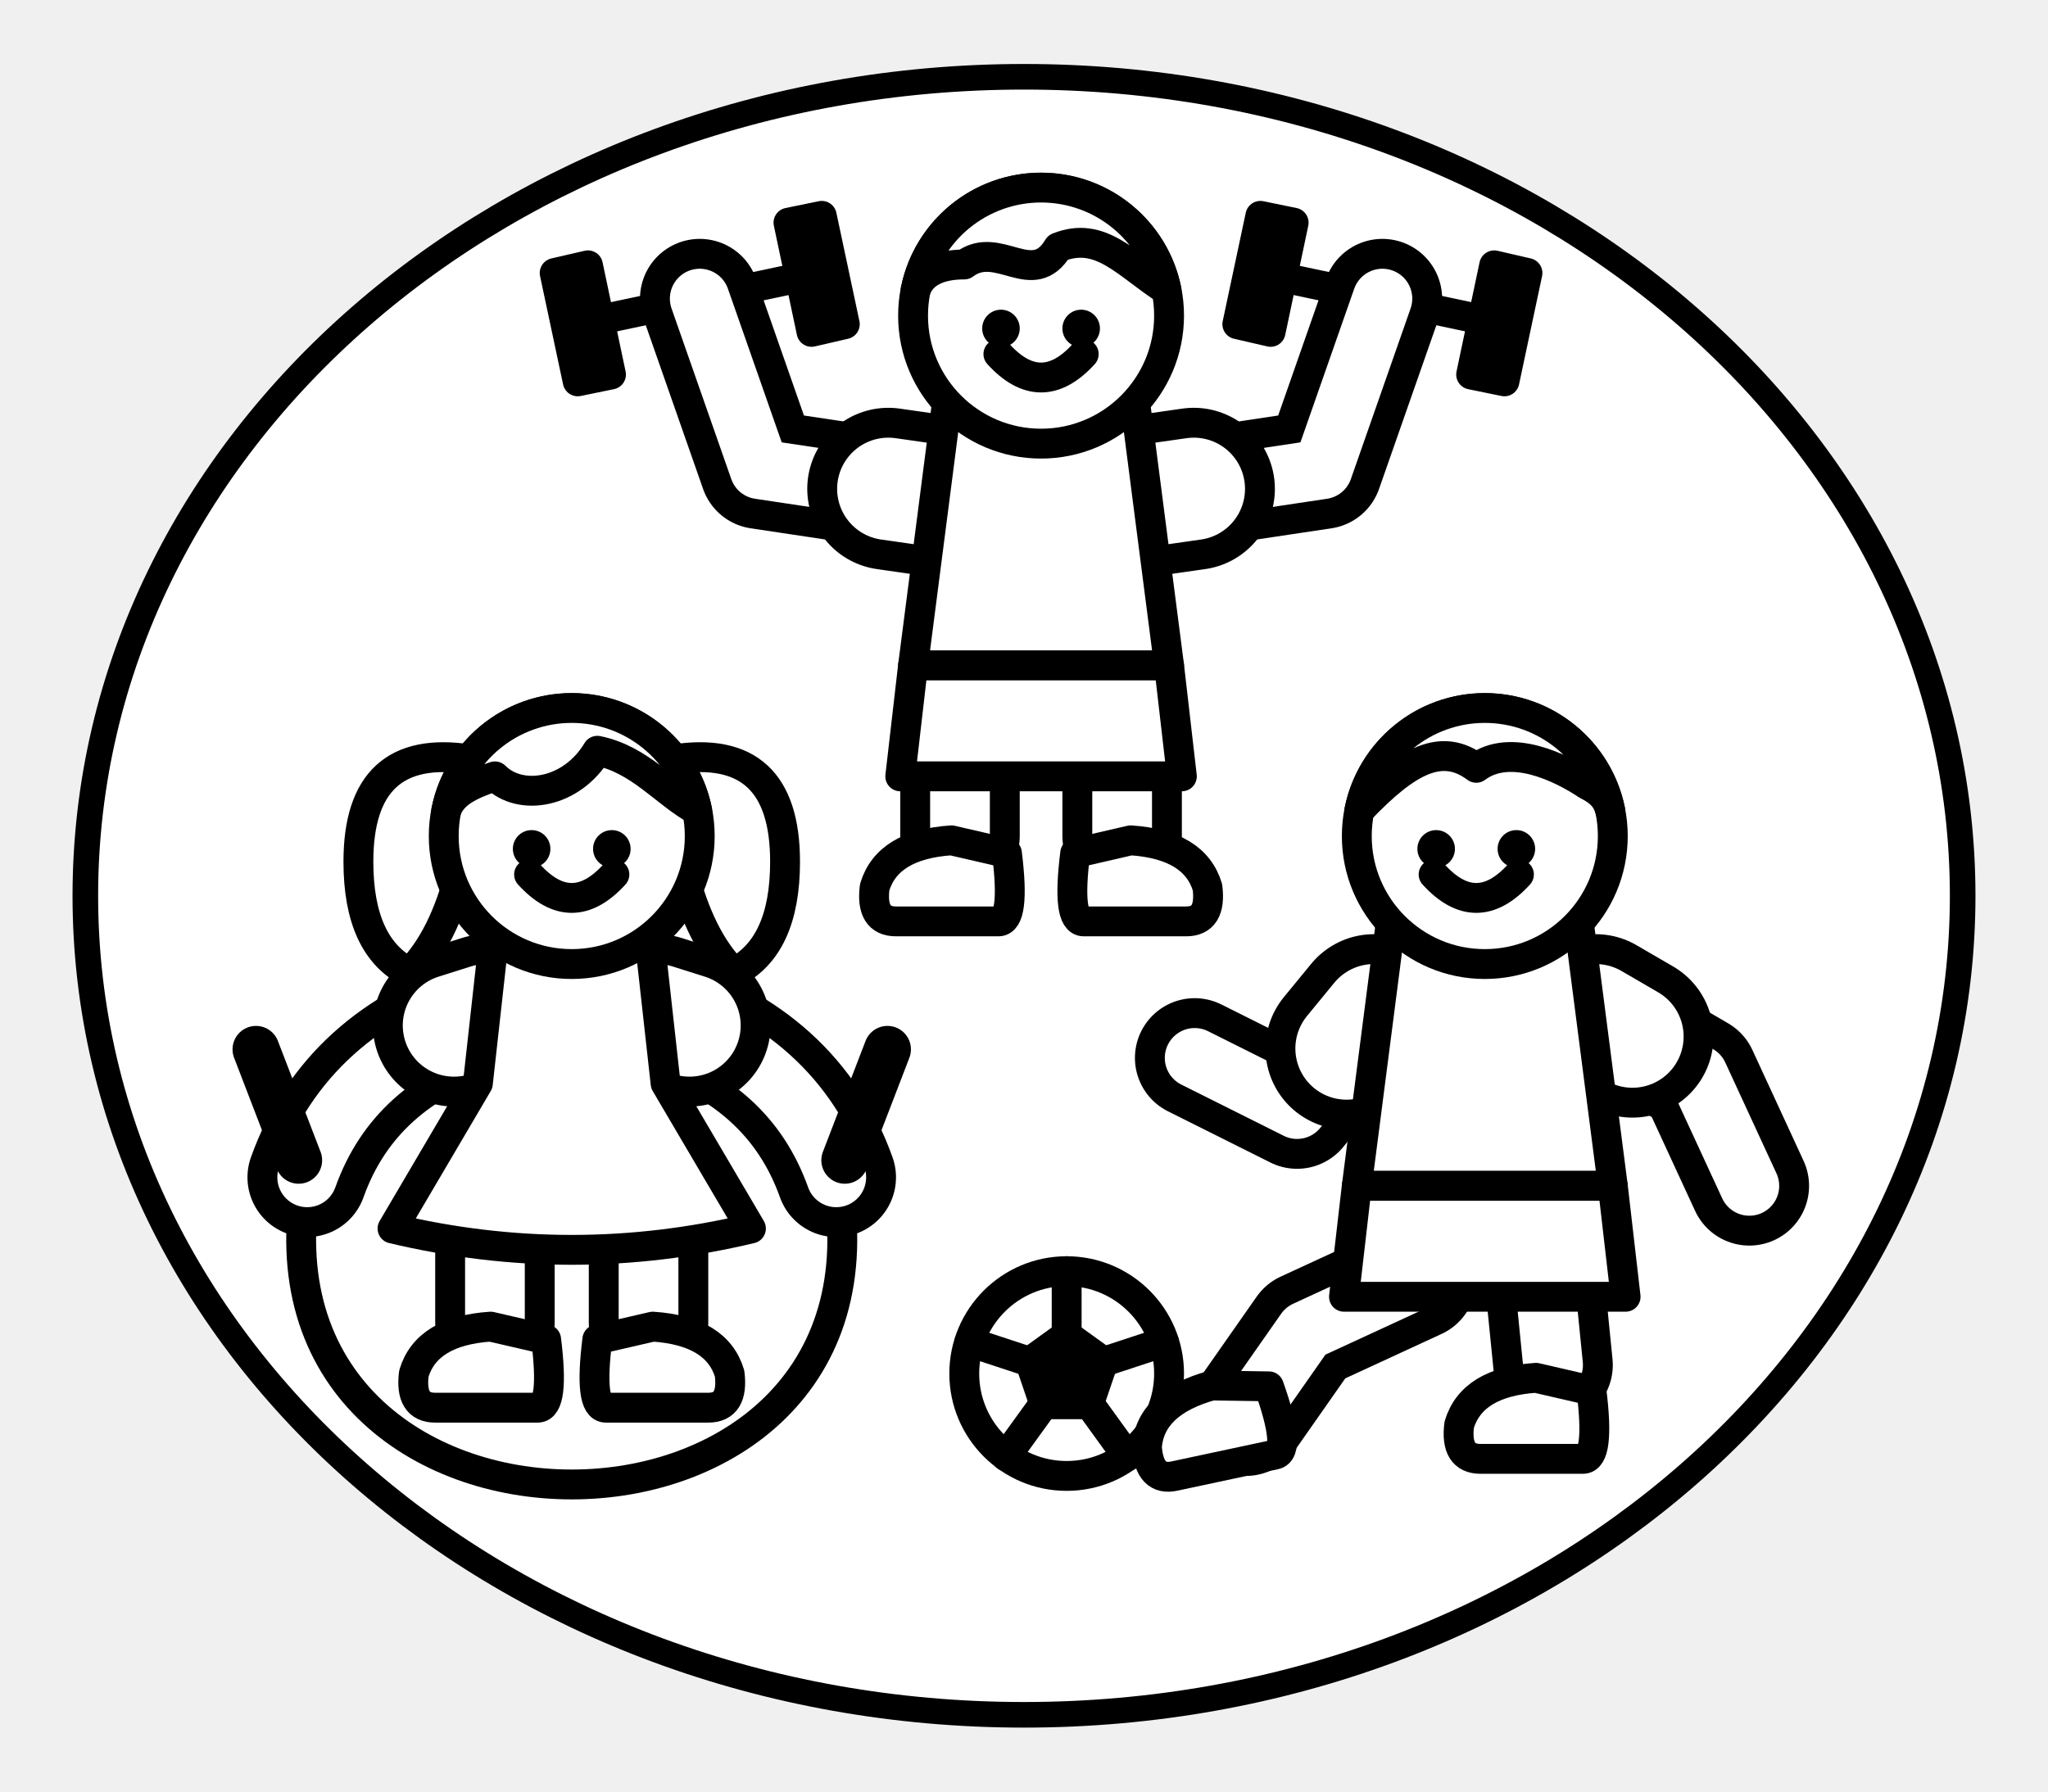
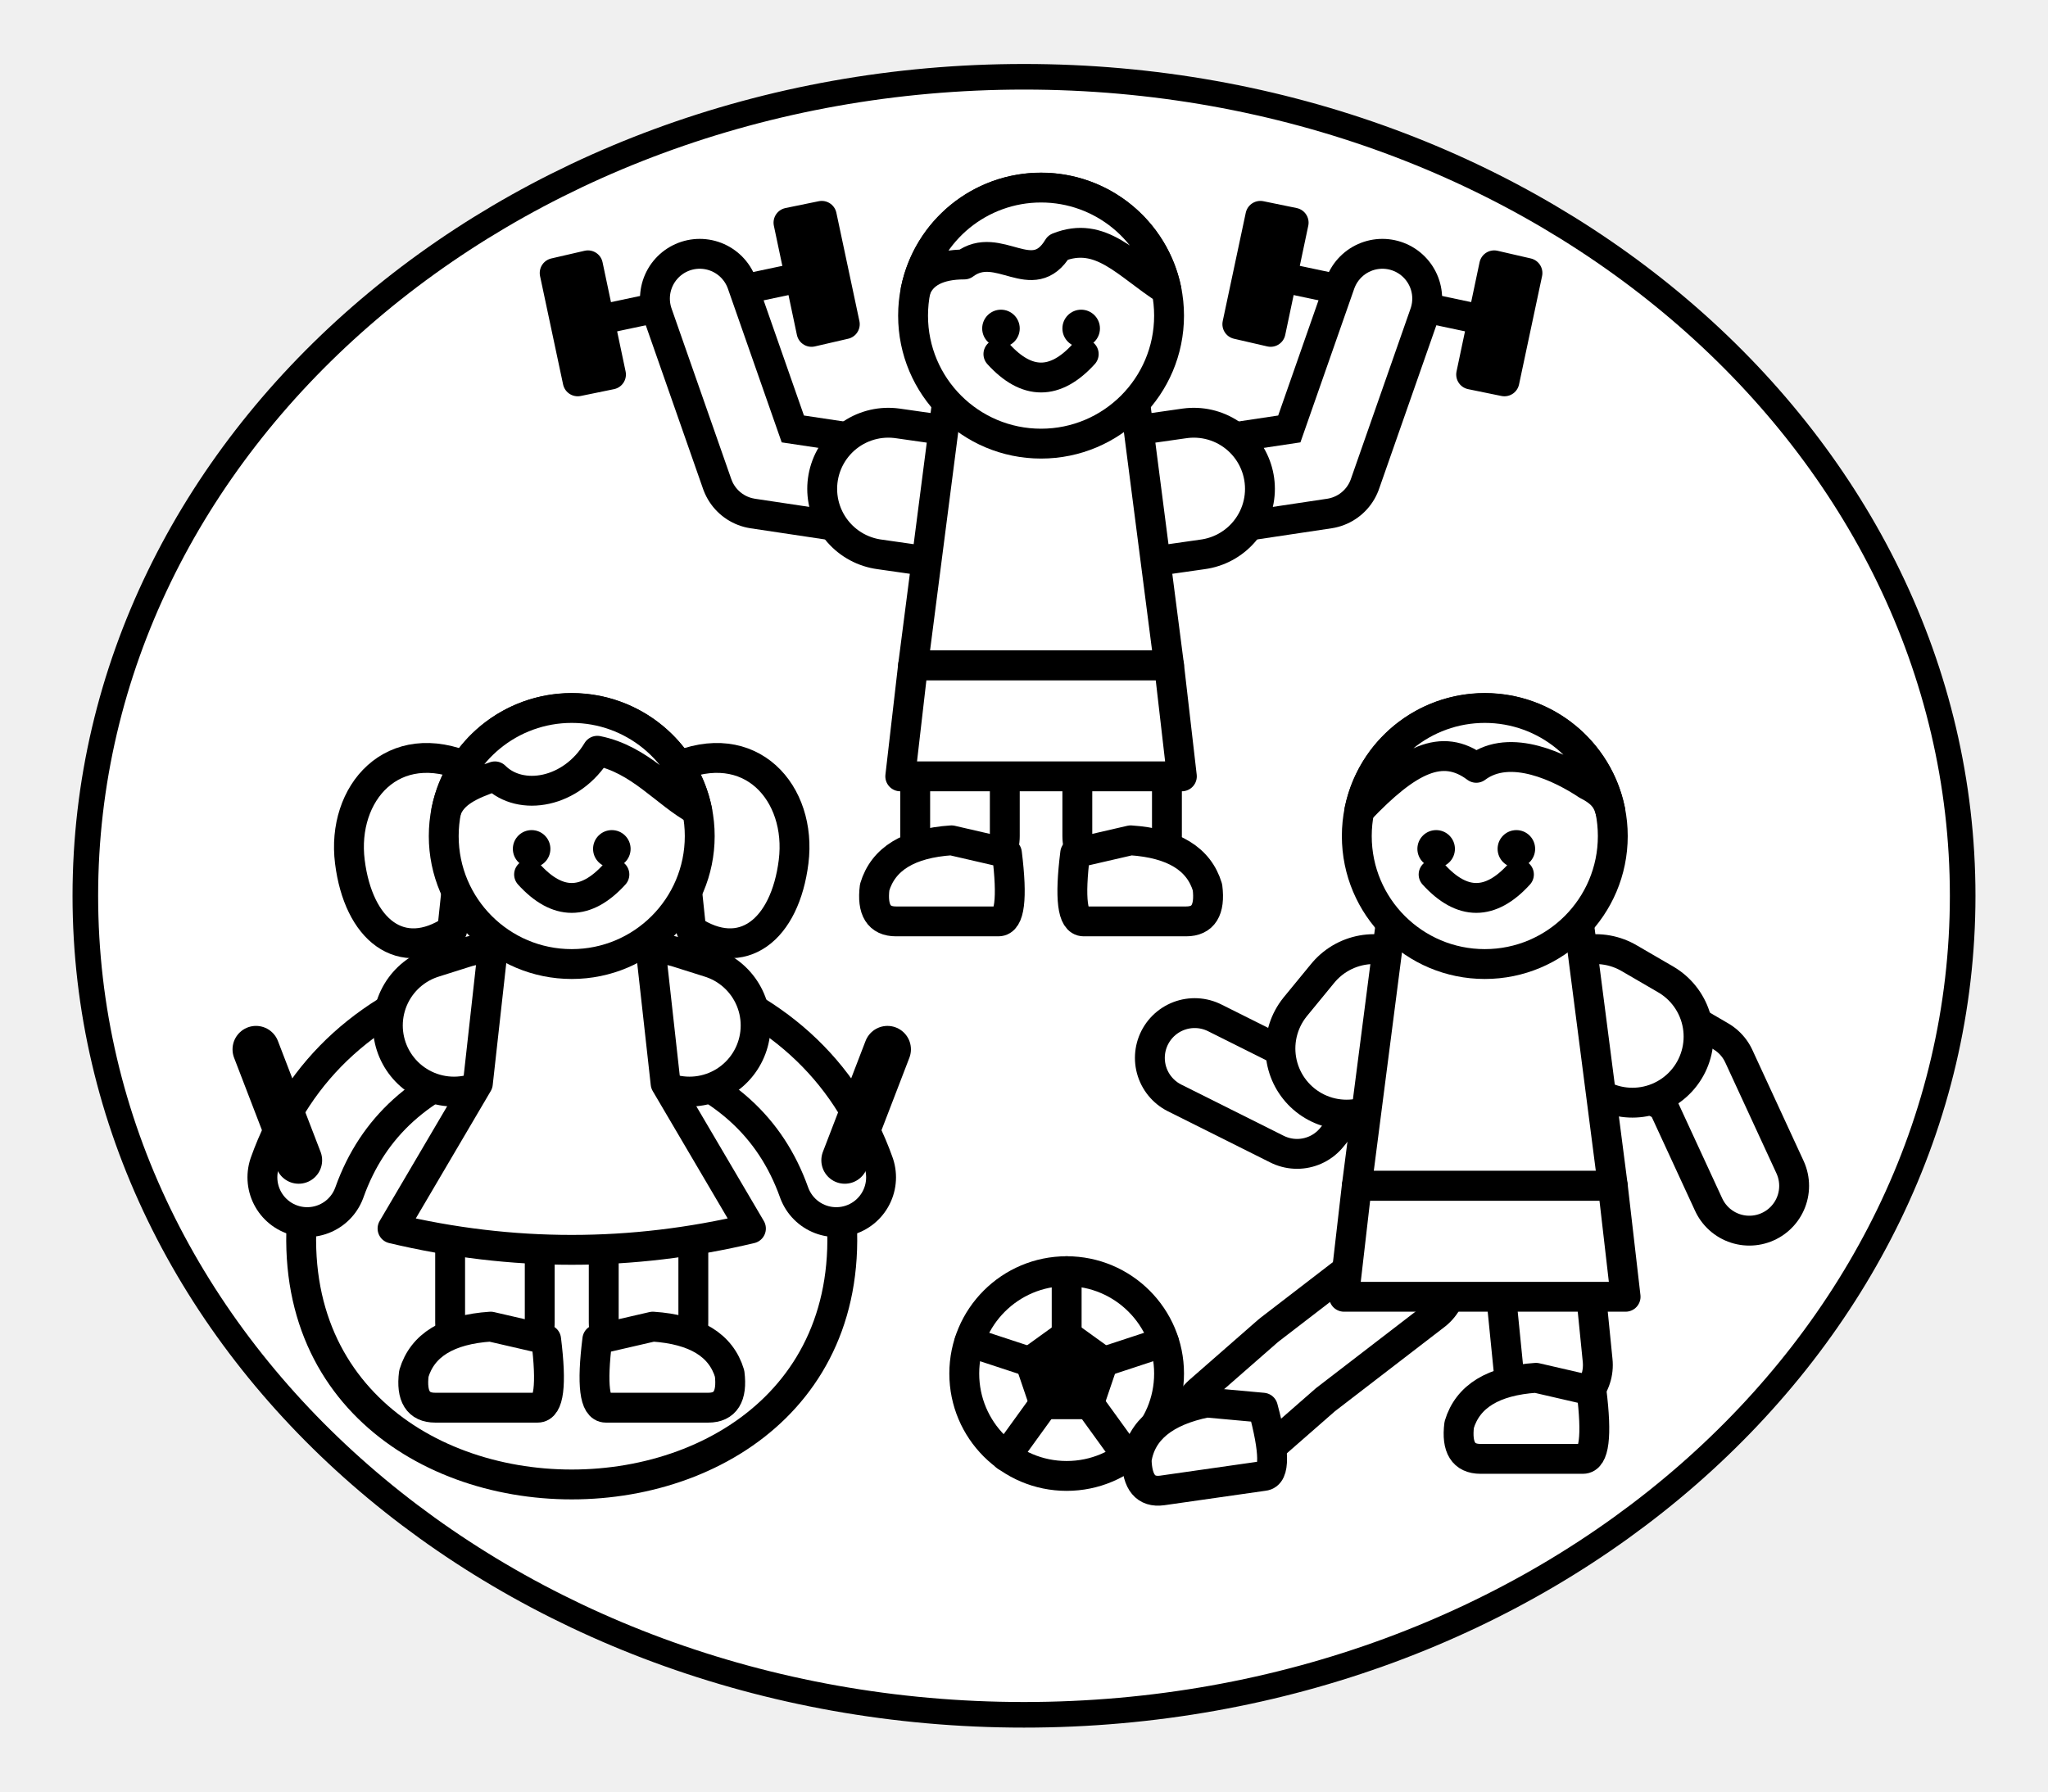
<svg xmlns="http://www.w3.org/2000/svg" viewBox="0 0 240 210" fill="#fff" stroke="#000" stroke-width="3.5" stroke-linecap="round" stroke-linejoin="round">
  <ellipse cx="120" cy="105" rx="110" ry="96" stroke-width="3" />
  <path d="M68.3,37.9 L95.7,32.1" fill="none" />
  <path d="M65,32 L68.9,31.1 L71.6,43.9 L67.7,44.7 Z" fill="#000" />
  <path d="M92.4,26.1 L96.3,25.3 L99,38 L95.1,38.9 Z" fill="#000" />
  <path d="M148.3,32.1 L175.7,37.9" fill="none" />
  <path d="M147.7,25.3 L151.6,26.1 L148.9,38.9 L145,38 Z" fill="#000" />
  <path d="M175.1,31.1 L179,32 L176.3,44.7 L172.4,43.9 Z" fill="#000" />
  <path d="M109,58 L89,55 L82,35" fill="none" stroke-width="14" />
  <path d="M109,58 L89,55 L82,35" fill="none" stroke="#fff" stroke-width="7" />
  <path d="M135,58 L155,55 L162,35" fill="none" stroke-width="14" />
  <path d="M135,58 L155,55 L162,35" fill="none" stroke="#fff" stroke-width="7" />
  <path d="M112.5,89 L112.5,98" fill="none" stroke-width="14" />
  <path d="M112.5,89 L112.5,98" fill="none" stroke="#fff" stroke-width="7" />
  <path d="M131.5,89 L131.5,98" fill="none" stroke-width="14" />
  <path d="M131.5,89 L131.5,98" fill="none" stroke="#fff" stroke-width="7" />
  <path d="M109,58 L104.1,57.3" fill="none" stroke-width="19" />
  <path d="M109,58 L104.1,57.3" fill="none" stroke="#fff" stroke-width="12" />
  <path d="M135,58 L139.9,57.3" fill="none" stroke-width="19" />
  <path d="M135,58 L139.9,57.3" fill="none" stroke="#fff" stroke-width="12" />
  <path d="M111,47 L133,47 L137,78 L107,78 Z" />
  <path d="M107,78 L137,78 L138.5,91 L105.5,91 Z" />
  <path d="M118,100 L111.5,98.5 Q104,99 102.5,104 Q102,108 105,108 L117,108 Q119,108 118,100 Z" />
  <path d="M126,100 L132.5,98.5 Q140,99 141.5,104 Q142,108 139,108 L127,108 Q125,108 126,100 Z" />
  <circle cx="122" cy="37" r="15" />
  <path d="M107.3,34 A15,15 0 0 1 136.7,34 C132,31 129,27 124,29 C121,34 117,28 113,31 C110,31 108,32 107.3,34 Z" />
  <circle cx="117.3" cy="38.5" r="2.2" fill="#000" stroke="none" />
  <circle cx="126.7" cy="38.5" r="2.2" fill="#000" stroke="none" />
  <path d="M117,41.5 Q122,47 127,41.5" fill="none" />
  <path d="M36,138 C27,186 107,186 98,138" fill="none" />
  <path d="M57,119 Q41,124 36,138" fill="none" stroke-width="14" />
  <path d="M57,119 Q41,124 36,138" fill="none" stroke="#fff" stroke-width="7" />
  <path d="M77,119 Q93,124 98,138" fill="none" stroke-width="14" />
  <path d="M77,119 Q93,124 98,138" fill="none" stroke="#fff" stroke-width="7" />
  <path d="M35,136 L30,123" fill="none" stroke-width="5.5" />
  <path d="M99,136 L104,123" fill="none" stroke-width="5.5" />
  <path d="M58,145 L58,155" fill="none" stroke-width="14" />
  <path d="M58,145 L58,155" fill="none" stroke="#fff" stroke-width="7" />
  <path d="M76,145 L76,155" fill="none" stroke-width="14" />
  <path d="M76,145 L76,155" fill="none" stroke="#fff" stroke-width="7" />
-   <path d="M55,89 Q42,87 42,101 Q42,111 48,114 Q52,110 54,102 Z" />
-   <path d="M79,89 Q92,87 92,101 Q92,111 86,114 Q82,110 80,102 Z" />
+   <path d="M55,90 C46,86 40,93 41,101 C42,109 47,113 53,109 Z" />
+   <path d="M79,90 C88,86 94,93 93,101 C92,109 87,113 81,109 Z" />
  <path d="M57,119 L53.2,120.2" fill="none" stroke-width="19" />
  <path d="M57,119 L53.2,120.2" fill="none" stroke="#fff" stroke-width="12" />
  <path d="M77,119 L80.8,120.2" fill="none" stroke-width="19" />
  <path d="M77,119 L80.8,120.2" fill="none" stroke="#fff" stroke-width="12" />
  <path d="M58,109 L76,109 L78,127 L88,144 Q67,149 46,144 L56,127 Z" />
  <path d="M64,157 L57.5,155.5 Q50,156 48.5,161 Q48,165 51,165 L63,165 Q65,165 64,157 Z" />
  <path d="M70,157 L76.5,155.5 Q84,156 85.5,161 Q86,165 83,165 L71,165 Q69,165 70,157 Z" />
  <circle cx="67" cy="98" r="15" />
  <path d="M52.3,95 A15,15 0 0 1 81.7,95 C78,93 75,89 70,88 C67,93 61,94 58,91 C55,92 53,93 52.3,95 Z" />
  <circle cx="62.3" cy="99.5" r="2.2" fill="#000" stroke="none" />
  <circle cx="71.7" cy="99.5" r="2.2" fill="#000" stroke="none" />
  <path d="M62,102.5 Q67,108 72,102.5" fill="none" />
  <circle cx="125" cy="161" r="12" />
  <path d="M125,157 L125,149" fill="none" />
  <path d="M128.8,159.8 L136.4,157.3" fill="none" />
  <path d="M127.4,164.2 L132.1,170.7" fill="none" />
  <path d="M122.6,164.2 L117.9,170.7" fill="none" />
  <path d="M121.2,159.8 L113.6,157.3" fill="none" />
  <path d="M125,156.5 L129.3,159.6 L127.6,164.6 L122.4,164.6 L120.7,159.6 Z" fill="#000" />
  <path d="M161,119 L152,130 L140,124" fill="none" stroke-width="14" />
  <path d="M161,119 L152,130 L140,124" fill="none" stroke="#fff" stroke-width="7" />
  <path d="M187,119 L199,126 L205,139" fill="none" stroke-width="14" />
  <path d="M187,119 L199,126 L205,139" fill="none" stroke="#fff" stroke-width="7" />
  <path d="M181,150 L182,160" fill="none" stroke-width="14" />
  <path d="M181,150 L182,160" fill="none" stroke="#fff" stroke-width="7" />
-   <path d="M166,150 L153,156 L146,166" fill="none" stroke-width="14" />
-   <path d="M166,150 L153,156 L146,166" fill="none" stroke="#fff" stroke-width="7" />
+   <path d="M165,150 L152,160 L144,167" fill="none" stroke-width="14" />
+   <path d="M165,150 L152,160 L144,167" fill="none" stroke="#fff" stroke-width="7" />
  <path d="M161,119 L157.8,122.9" fill="none" stroke-width="19" />
  <path d="M161,119 L157.8,122.9" fill="none" stroke="#fff" stroke-width="12" />
  <path d="M187,119 L191.3,121.5" fill="none" stroke-width="19" />
  <path d="M187,119 L191.3,121.5" fill="none" stroke="#fff" stroke-width="12" />
  <path d="M185,108 L163,108 L159,139 L189,139 Z" />
  <path d="M189,139 L159,139 L157.5,152 L190.5,152 Z" />
  <path d="M186.5,163 L180,161.5 Q172.5,162 171,167 Q170.5,171 173.5,171 L185.5,171 Q187.5,171 186.5,163 Z" />
-   <path d="M148.7,162.5 L142,162.4 Q134.8,164.4 134.4,169.6 Q134.7,173.7 137.7,173 L149.4,170.5 Q151.4,170.1 148.7,162.5 Z" />
+   <path d="M148,165 L141.4,164.4 Q134,165.9 133.2,171.1 Q133.3,175.1 136.2,174.7 L148.1,173 Q150.1,172.8 148,165 Z" />
  <circle cx="174" cy="98" r="15" />
  <path d="M188.7,95 A15,15 0 0 0 159.3,95 C165,89 169,87 173,90 C177,87 183,90 186,92 C188,93 188.4,94 188.7,95 Z" />
  <circle cx="168.3" cy="99.5" r="2.2" fill="#000" stroke="none" />
  <circle cx="177.7" cy="99.5" r="2.2" fill="#000" stroke="none" />
  <path d="M168,102.5 Q173,108 178,102.5" fill="none" />
</svg>
